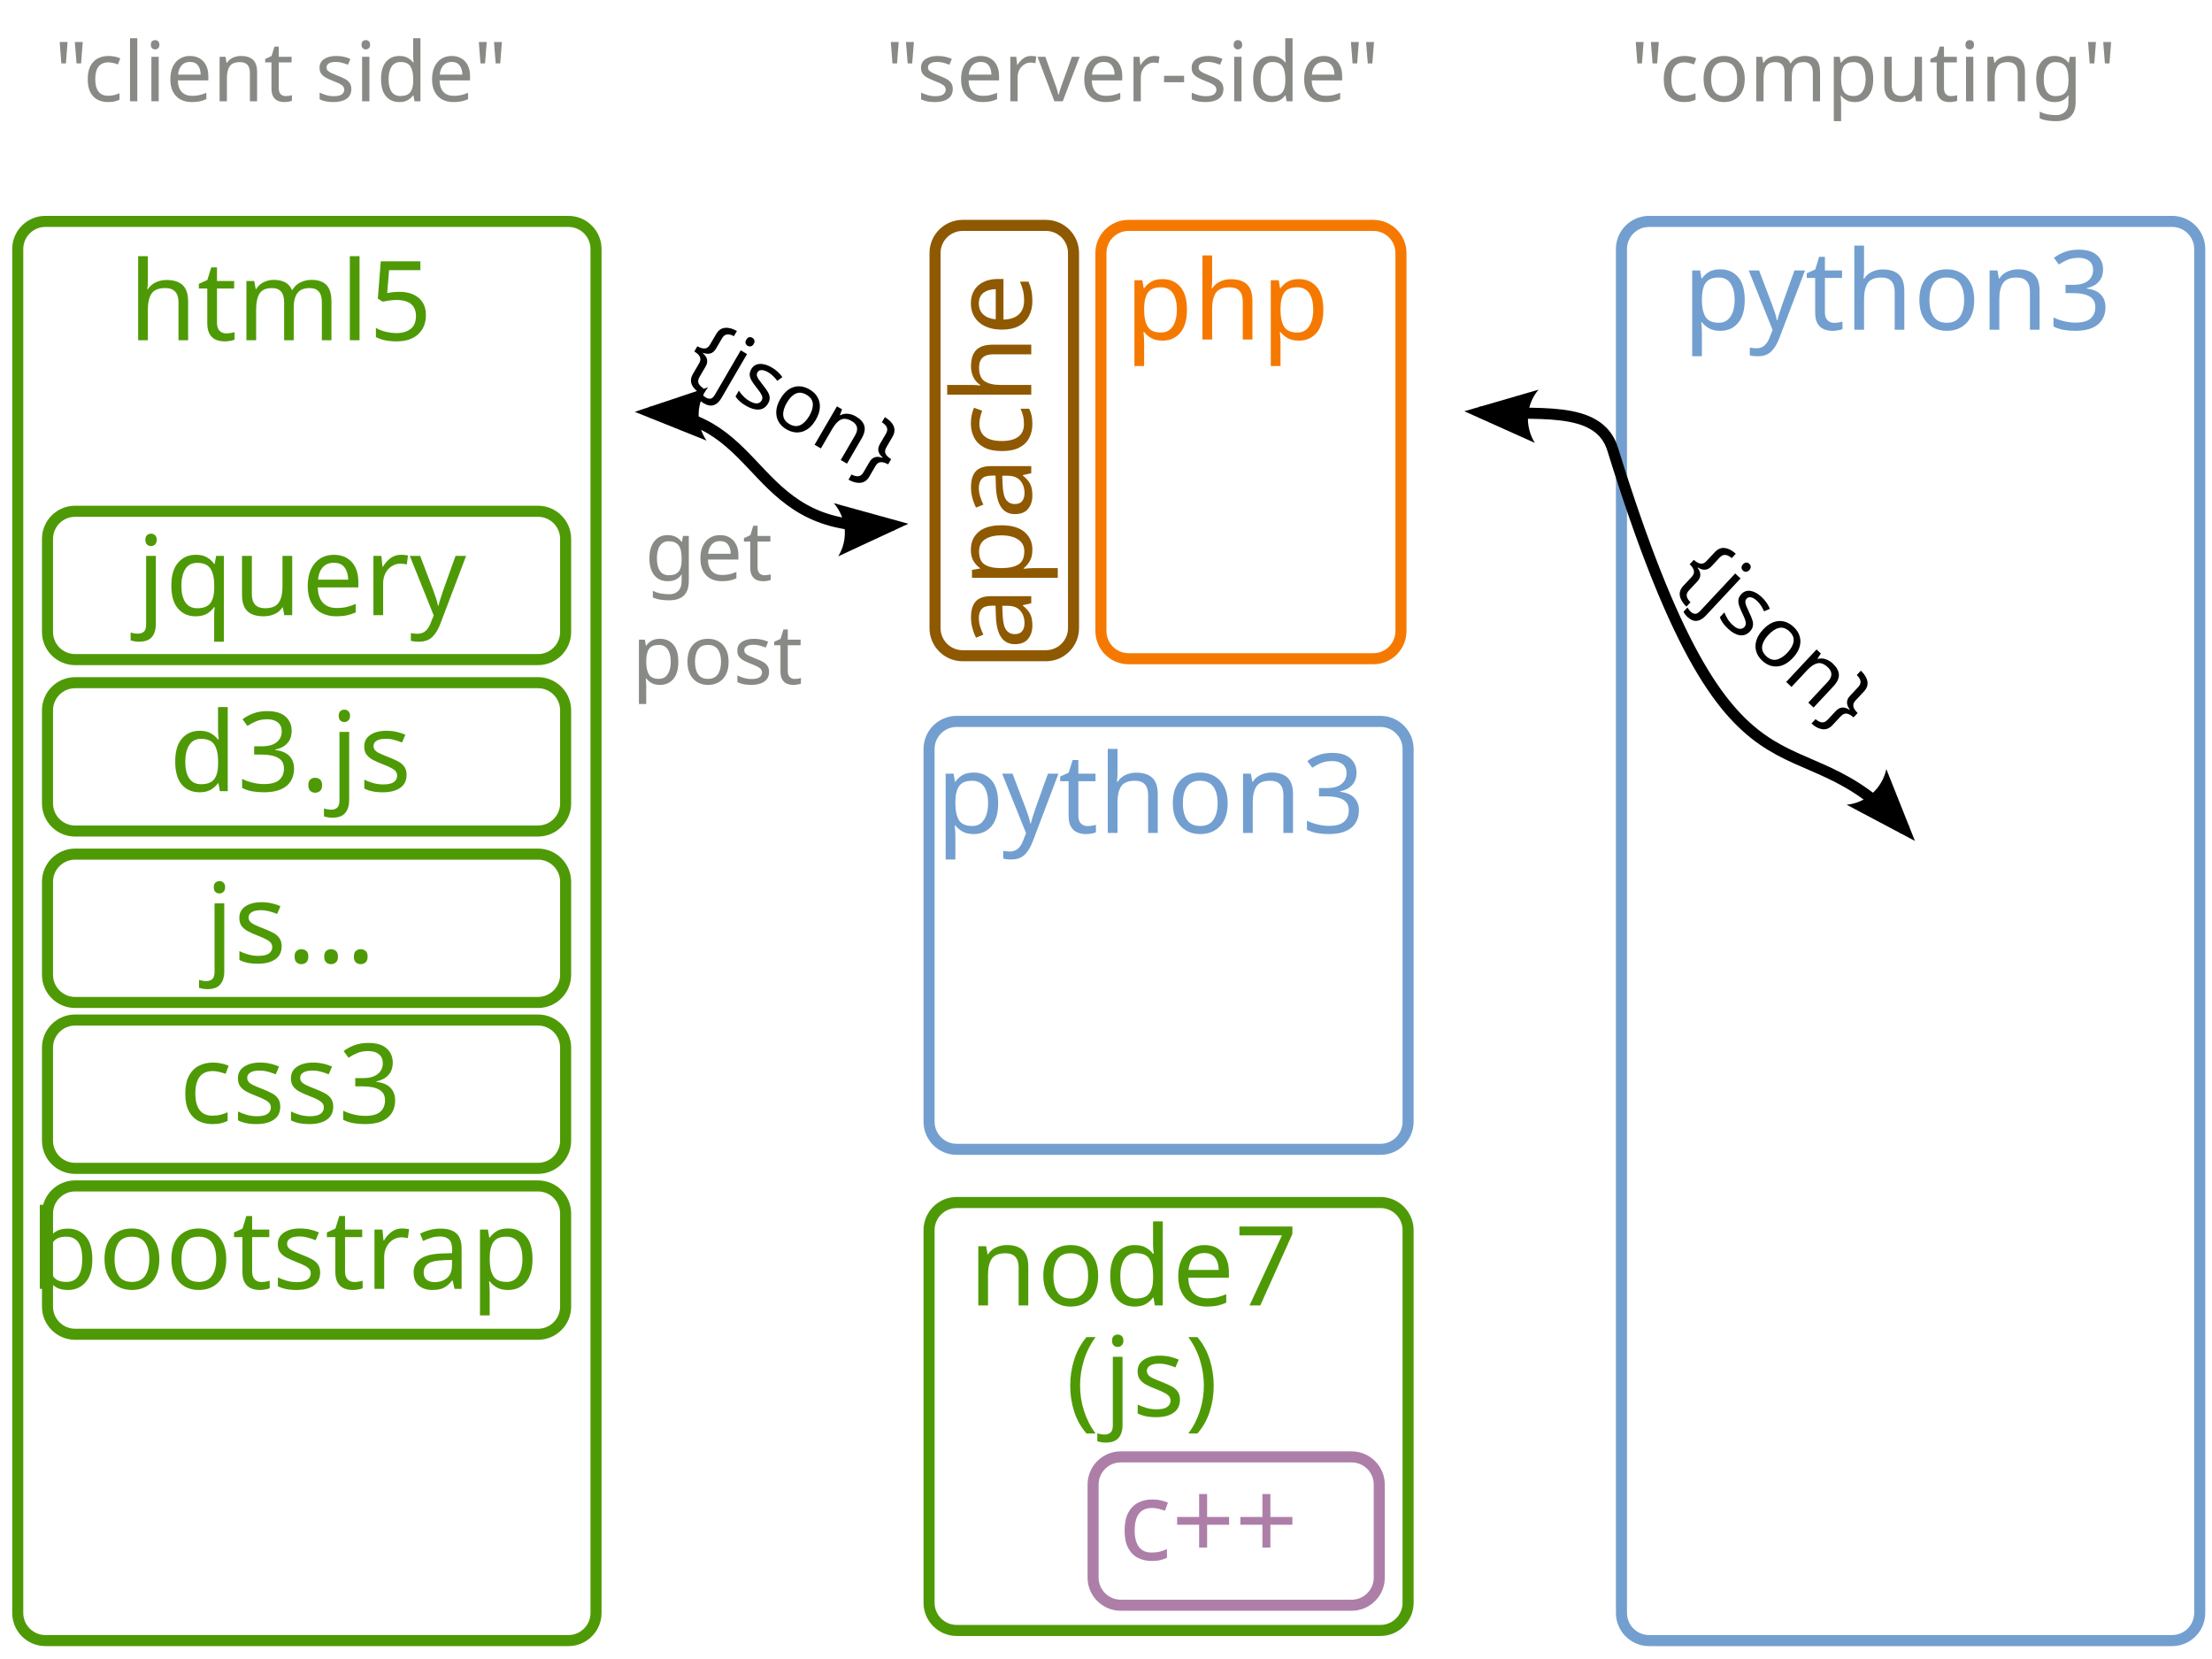
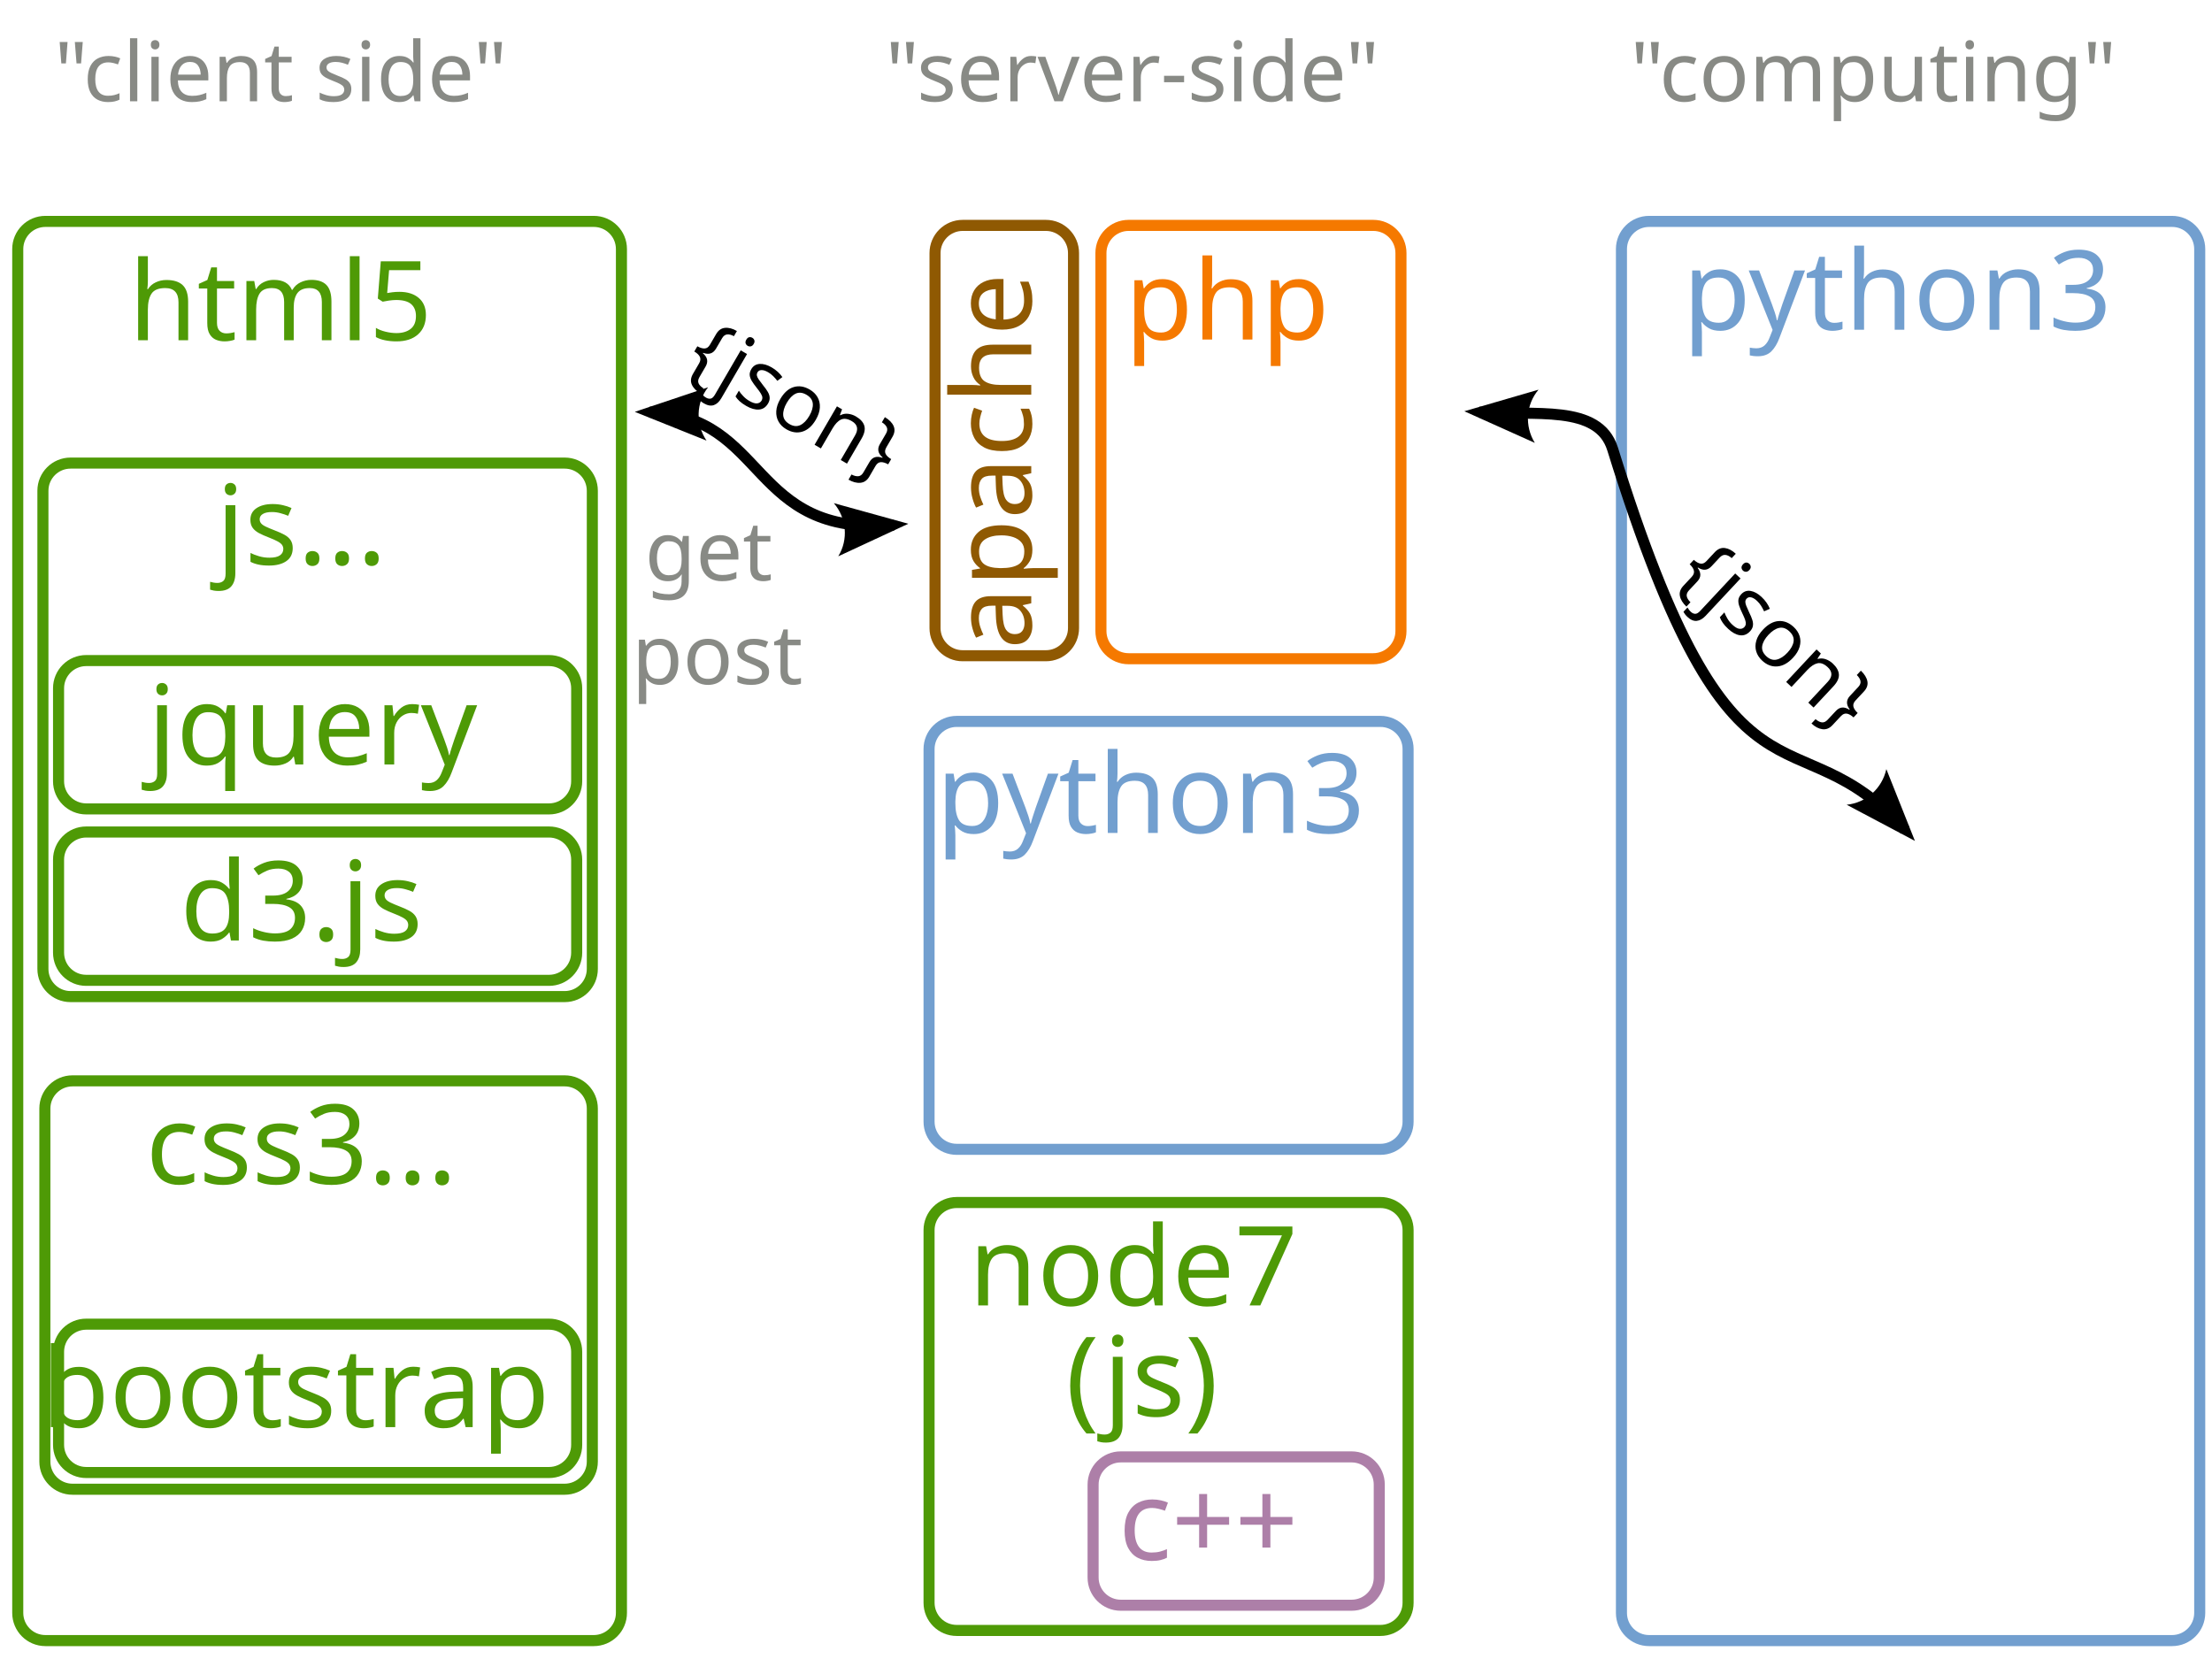
<svg xmlns="http://www.w3.org/2000/svg" width="800" height="600" id="svg2" version="1.1" ViewBox="0 0 400 800">
  <defs id="defs4">
    <marker style="overflow:visible;" id="marker5729" refX="0.0" refY="0.0" orient="auto">
      <path transform="scale(1.1) rotate(180) translate(1,0)" d="M 8.719,4.034 L -2.207,0.016 L 8.719,-4.002 C 6.973,-1.63 6.983,1.616 8.719,4.034 z " style="fill-rule:evenodd;stroke-width:0.625;stroke-linejoin:round;stroke:#888a85;stroke-opacity:1;fill:#888a85;fill-opacity:1" id="path5727" />
    </marker>
    <marker orient="auto" refY="0.0" refX="0.0" id="marker5509" style="overflow:visible">
      <path id="path5507" d="M 0.0,0.0 L 5.0,-5.0 L -12.5,0.0 L 5.0,5.0 L 0.0,0.0 z " style="fill-rule:evenodd;stroke:#888a85;stroke-width:1pt;stroke-opacity:1;fill:#888a85;fill-opacity:1" transform="scale(0.8) translate(12.5,0)" />
    </marker>
    <marker orient="auto" refY="0.0" refX="0.0" id="marker5453" style="overflow:visible">
      <path id="path5451" d="M 0.0,0.0 L 5.0,-5.0 L -12.5,0.0 L 5.0,5.0 L 0.0,0.0 z " style="fill-rule:evenodd;stroke:#888a85;stroke-width:1pt;stroke-opacity:1;fill:#888a85;fill-opacity:1" transform="scale(0.8) translate(12.5,0)" />
    </marker>
    <marker orient="auto" refY="0.0" refX="0.0" id="marker5341" style="overflow:visible">
      <path id="path5339" d="M 0.0,0.0 L 5.0,-5.0 L -12.5,0.0 L 5.0,5.0 L 0.0,0.0 z " style="fill-rule:evenodd;stroke:#888a85;stroke-width:1pt;stroke-opacity:1;fill:#888a85;fill-opacity:1" transform="scale(0.8) translate(12.5,0)" />
    </marker>
    <marker style="overflow:visible" id="marker5151" refX="0.0" refY="0.0" orient="auto">
      <path transform="scale(1.1) translate(1,0)" d="M 8.719,4.034 L -2.207,0.016 L 8.719,-4.002 C 6.973,-1.63 6.983,1.616 8.719,4.034 z " style="fill-rule:evenodd;stroke-width:0.625;stroke-linejoin:round;stroke:#888a85;stroke-opacity:1;fill:#888a85;fill-opacity:1" id="path5149" />
    </marker>
    <marker style="overflow:visible" id="marker5051" refX="0.0" refY="0.0" orient="auto">
      <path transform="scale(1.1) translate(1,0)" d="M 8.719,4.034 L -2.207,0.016 L 8.719,-4.002 C 6.973,-1.63 6.983,1.616 8.719,4.034 z " style="fill-rule:evenodd;stroke-width:0.625;stroke-linejoin:round;stroke:#888a85;stroke-opacity:1;fill:#888a85;fill-opacity:1" id="path5049" />
    </marker>
    <marker style="overflow:visible;" id="marker1593" refX="0.0" refY="0.0" orient="auto">
      <path transform="scale(0.4) rotate(180) translate(10,0)" style="fill-rule:evenodd;stroke:#888a85;stroke-width:1pt;stroke-opacity:1;fill:#888a85;fill-opacity:1" d="M 0.0,0.0 L 5.0,-5.0 L -12.5,0.0 L 5.0,5.0 L 0.0,0.0 z " id="path1591" />
    </marker>
    <marker style="overflow:visible;" id="marker1535" refX="0.0" refY="0.0" orient="auto">
      <path transform="scale(0.4) rotate(180) translate(10,0)" style="fill-rule:evenodd;stroke:#888a85;stroke-width:1pt;stroke-opacity:1;fill:#888a85;fill-opacity:1" d="M 0.0,0.0 L 5.0,-5.0 L -12.5,0.0 L 5.0,5.0 L 0.0,0.0 z " id="path1533" />
    </marker>
    <marker style="overflow:visible;" id="marker1483" refX="0.0" refY="0.0" orient="auto">
      <path transform="scale(0.4) rotate(180) translate(10,0)" style="fill-rule:evenodd;stroke:#888a85;stroke-width:1pt;stroke-opacity:1;fill:#888a85;fill-opacity:1" d="M 0.0,0.0 L 5.0,-5.0 L -12.5,0.0 L 5.0,5.0 L 0.0,0.0 z " id="path1481" />
    </marker>
    <marker orient="auto" refY="0" refX="0" id="Arrow2Mstart" style="overflow:visible">
      <path id="path3837" style="fill-rule:evenodd;stroke-width:0.625;stroke-linejoin:round" d="M 8.719,4.034 -2.207,0.016 8.719,-4.002 c -1.745,2.372 -1.735,5.617 -6e-7,8.035 z" transform="scale(0.6)" />
    </marker>
    <marker style="overflow:visible" id="Arrow2Mend" refX="0" refY="0" orient="auto">
      <path transform="scale(-0.6)" d="M 8.719,4.034 -2.207,0.016 8.719,-4.002 c -1.745,2.372 -1.735,5.617 -6e-7,8.035 z" style="fill-rule:evenodd;stroke-width:0.625;stroke-linejoin:round" id="path3840" />
    </marker>
    <marker style="overflow:visible" id="Arrow2Mend3" refX="0" refY="0" orient="auto">
      <path transform="scale(-0.6)" d="M 8.719,4.034 -2.207,0.016 8.719,-4.002 c -1.745,2.372 -1.735,5.617 -6e-7,8.035 z" style="fill:#d3d7cf;fill-rule:evenodd;stroke:#d3d7cf;stroke-width:0.625;stroke-linejoin:round" id="path4264" />
    </marker>
    <marker orient="auto" refY="0" refX="0" id="Arrow2Mstarte" style="overflow:visible">
      <path id="path4790" style="fill:#d3d7cf;fill-rule:evenodd;stroke:#d3d7cf;stroke-width:0.625;stroke-linejoin:round" d="M 8.719,4.034 -2.207,0.016 8.719,-4.002 c -1.745,2.372 -1.735,5.617 -6e-7,8.035 z" transform="scale(0.6)" />
    </marker>
    <marker style="overflow:visible" id="Arrow2MendK" refX="0" refY="0" orient="auto">
      <path transform="scale(-0.6)" d="M 8.719,4.034 -2.207,0.016 8.719,-4.002 c -1.745,2.372 -1.735,5.617 -6e-7,8.035 z" style="fill:#d3d7cf;fill-rule:evenodd;stroke:#d3d7cf;stroke-width:0.625;stroke-linejoin:round" id="path4793" />
    </marker>
  </defs>
  <g transform="translate(0,-452.3622)" id="layer1">
    <rect ry="10" rx="10" y="532.433" x="586.419" height="513.268" width="209.14" id="rect2985" style="color:#000000;display:inline;overflow:visible;visibility:visible;fill:none;stroke:#729fcf;stroke-width:4;stroke-miterlimit:4;stroke-dasharray:none;stroke-dashoffset:0;stroke-opacity:1;marker:none;enable-background:accumulate" />
    <text id="text3755" y="571.612" x="693.979" style="font-style:normal;font-variant:normal;font-weight:normal;font-stretch:normal;line-height:0%;font-family:'Droid Sans';-inkscape-font-specification:'Droid Sans';text-align:center;letter-spacing:0px;word-spacing:0px;text-anchor:middle;fill:#729fcf;fill-opacity:1;stroke:none" xml:space="preserve">
      <tspan style="font-style:normal;font-variant:normal;font-weight:normal;font-stretch:normal;font-size:40px;line-height:1.25;font-family:Ubuntu;-inkscape-font-specification:Ubuntu;fill:#729fcf" y="571.612" x="693.979" id="tspan3757">python3</tspan>
    </text>
    <rect style="color:#000000;display:inline;overflow:visible;visibility:visible;fill:none;stroke:#8f5902;stroke-width:4;stroke-miterlimit:4;stroke-dasharray:none;stroke-dashoffset:0;stroke-opacity:1;marker:none;enable-background:accumulate" id="rect3787" width="50.089" height="155.641" x="338.166" y="533.878" rx="10" ry="10" />
    <text id="text3791" y="575.423" x="109.234" style="font-style:normal;font-variant:normal;font-weight:normal;font-stretch:normal;line-height:0%;font-family:'Droid Sans';-inkscape-font-specification:'Droid Sans';text-align:center;letter-spacing:0px;word-spacing:0px;text-anchor:middle;fill:#4e9a06;fill-opacity:1;stroke:none" xml:space="preserve">
      <tspan style="font-style:normal;font-variant:normal;font-weight:normal;font-stretch:normal;font-size:40px;line-height:1.25;font-family:Ubuntu;-inkscape-font-specification:Ubuntu;fill:#4e9a06" y="575.423" x="109.234" id="tspan3793">html5</tspan>
    </text>
    <text transform="rotate(-90)" id="text3781" y="372.969" x="-611.403" style="font-style:normal;font-variant:normal;font-weight:normal;font-stretch:normal;line-height:0%;font-family:'Droid Sans';-inkscape-font-specification:'Droid Sans';text-align:center;letter-spacing:0px;word-spacing:0px;text-anchor:middle;fill:#8f5902;fill-opacity:1;stroke:none" xml:space="preserve">
      <tspan style="font-style:normal;font-variant:normal;font-weight:normal;font-stretch:normal;font-size:40px;line-height:1.25;font-family:Ubuntu;-inkscape-font-specification:Ubuntu;fill:#8f5902;stroke:none" y="372.969" x="-611.403" id="tspan3783">apache</tspan>
    </text>
    <text xml:space="preserve" style="font-style:normal;font-variant:normal;font-weight:normal;font-stretch:normal;line-height:0%;font-family:'Droid Sans';-inkscape-font-specification:'Droid Sans';text-align:center;letter-spacing:0px;word-spacing:0px;text-anchor:middle;fill:#888a85;fill-opacity:1;stroke:none" x="267.227" y="662.269" id="text4253">
      <tspan id="tspan4255" x="267.227" y="662.269" style="font-style:normal;font-variant:normal;font-weight:normal;font-stretch:normal;font-size:30px;line-height:1.25;font-family:Ubuntu;-inkscape-font-specification:Ubuntu;fill:#888a85">get</tspan>
      <tspan id="tspan4257" x="267.227" y="699.769" style="font-style:normal;font-variant:normal;font-weight:normal;font-stretch:normal;font-size:30px;line-height:1.25;font-family:Ubuntu;-inkscape-font-specification:Ubuntu;fill:#888a85">post</tspan>
    </text>
    <rect ry="10" rx="10" y="533.878" x="398.166" height="156.719" width="108.509" id="rect4223" style="color:#000000;display:inline;overflow:visible;visibility:visible;fill:none;stroke:#f57900;stroke-width:4;stroke-miterlimit:4;stroke-dasharray:none;stroke-dashoffset:0;stroke-opacity:1;marker:none;enable-background:accumulate" />
    <text xml:space="preserve" style="font-style:normal;font-variant:normal;font-weight:normal;font-stretch:normal;line-height:0%;font-family:'Droid Sans';-inkscape-font-specification:'Droid Sans';text-align:center;letter-spacing:0px;word-spacing:0px;text-anchor:middle;fill:#f57900;fill-opacity:1;stroke:none" x="451.632" y="575.151" id="text4225">
      <tspan id="tspan4227" x="451.632" y="575.151" style="font-style:normal;font-variant:normal;font-weight:normal;font-stretch:normal;font-size:40px;line-height:1.25;font-family:Ubuntu;-inkscape-font-specification:Ubuntu;fill:#f57900">php</tspan>
    </text>
    <text id="text4245" y="69.604" x="943.036" style="font-style:normal;font-variant:normal;font-weight:normal;font-stretch:normal;line-height:0%;font-family:'Droid Sans';-inkscape-font-specification:'Droid Sans';text-align:center;letter-spacing:0px;word-spacing:0px;text-anchor:middle;fill:#000000;fill-opacity:1;stroke:none;" xml:space="preserve" transform="rotate(43.06272)">
      <tspan style="font-style:normal;font-variant:normal;font-weight:normal;font-stretch:normal;font-size:30px;line-height:1.25;font-family:Ubuntu;-inkscape-font-specification:Ubuntu;fill:#000000;" y="69.604" x="943.036" id="tspan4247">{json}</tspan>
    </text>
-     <text id="text1333" y="674.849" x="116.806" style="font-style:normal;font-variant:normal;font-weight:normal;font-stretch:normal;line-height:0%;font-family:'Droid Sans';-inkscape-font-specification:'Droid Sans';text-align:center;letter-spacing:0px;word-spacing:0px;text-anchor:middle;fill:#4e9a06;fill-opacity:1;stroke:none" xml:space="preserve">
-       <tspan style="font-style:normal;font-variant:normal;font-weight:normal;font-stretch:normal;font-size:40px;line-height:1.25;font-family:Ubuntu;-inkscape-font-specification:Ubuntu;fill:#4e9a06" y="674.849" x="116.806" id="tspan1331">jquery</tspan>
+     <text id="text1333" y="728.849" x="120.806" style="font-style:normal;font-variant:normal;font-weight:normal;font-stretch:normal;line-height:0%;font-family:'Droid Sans';-inkscape-font-specification:'Droid Sans';text-align:center;letter-spacing:0px;word-spacing:0px;text-anchor:middle;fill:#4e9a06;fill-opacity:1;stroke:none" xml:space="preserve">
+       <tspan style="font-style:normal;font-variant:normal;font-weight:normal;font-stretch:normal;font-size:40px;line-height:1.25;font-family:Ubuntu;-inkscape-font-specification:Ubuntu;fill:#4e9a06" y="728.849" x="120.806" id="tspan1331">jquery</tspan>
    </text>
-     <rect ry="10" rx="10" y="637.266" x="17.177" height="53.648" width="187.388" id="rect1335" style="color:#000000;display:inline;overflow:visible;visibility:visible;fill:none;stroke:#4e9a06;stroke-width:4;stroke-miterlimit:4;stroke-dasharray:none;stroke-dashoffset:0;stroke-opacity:1;marker:none;enable-background:accumulate" />
-     <text id="text1345" y="738.497" x="112.806" style="font-style:normal;font-variant:normal;font-weight:normal;font-stretch:normal;line-height:0%;font-family:'Droid Sans';-inkscape-font-specification:'Droid Sans';text-align:center;letter-spacing:0px;word-spacing:0px;text-anchor:middle;fill:#4e9a06;fill-opacity:1;stroke:none" xml:space="preserve">
-       <tspan style="font-style:normal;font-variant:normal;font-weight:normal;font-stretch:normal;font-size:40px;line-height:1.25;font-family:Ubuntu;-inkscape-font-specification:Ubuntu;fill:#4e9a06" y="738.497" x="112.806" id="tspan1343">d3.js</tspan>
+     <rect ry="10" rx="10" y="691.266" x="21.177" height="53.648" width="187.388" id="rect1335" style="color:#000000;display:inline;overflow:visible;visibility:visible;fill:none;stroke:#4e9a06;stroke-width:4;stroke-miterlimit:4;stroke-dasharray:none;stroke-dashoffset:0;stroke-opacity:1;marker:none;enable-background:accumulate" />
+     <text id="text1345" y="792.497" x="116.806" style="font-style:normal;font-variant:normal;font-weight:normal;font-stretch:normal;line-height:0%;font-family:'Droid Sans';-inkscape-font-specification:'Droid Sans';text-align:center;letter-spacing:0px;word-spacing:0px;text-anchor:middle;fill:#4e9a06;fill-opacity:1;stroke:none" xml:space="preserve">
+       <tspan style="font-style:normal;font-variant:normal;font-weight:normal;font-stretch:normal;font-size:40px;line-height:1.25;font-family:Ubuntu;-inkscape-font-specification:Ubuntu;fill:#4e9a06" y="792.497" x="116.806" id="tspan1343">d3.js</tspan>
    </text>
-     <rect style="color:#000000;display:inline;overflow:visible;visibility:visible;fill:none;stroke:#4e9a06;stroke-width:4;stroke-miterlimit:4;stroke-dasharray:none;stroke-dashoffset:0;stroke-opacity:1;marker:none;enable-background:accumulate" id="rect1349" width="187.388" height="53.648" x="17.177" y="699.267" rx="10" ry="10" />
-     <text xml:space="preserve" style="font-style:normal;font-variant:normal;font-weight:normal;font-stretch:normal;line-height:0%;font-family:'Droid Sans';-inkscape-font-specification:'Droid Sans';text-align:center;letter-spacing:0px;word-spacing:0px;text-anchor:middle;fill:#4e9a06;fill-opacity:1;stroke:none" x="112.806" y="800.497" id="text1353">
-       <tspan id="tspan1351" x="112.806" y="800.497" style="font-style:normal;font-variant:normal;font-weight:normal;font-stretch:normal;font-size:40px;line-height:1.25;font-family:Ubuntu;-inkscape-font-specification:Ubuntu;fill:#4e9a06">js...</tspan>
+     <rect style="color:#000000;display:inline;overflow:visible;visibility:visible;fill:none;stroke:#4e9a06;stroke-width:4;stroke-miterlimit:4;stroke-dasharray:none;stroke-dashoffset:0;stroke-opacity:1;marker:none;enable-background:accumulate" id="rect1349" width="187.388" height="53.648" x="21.177" y="753.267" rx="10" ry="10" />
+     <text xml:space="preserve" style="font-style:normal;font-variant:normal;font-weight:normal;font-stretch:normal;line-height:0%;font-family:'Droid Sans';-inkscape-font-specification:'Droid Sans';text-align:center;letter-spacing:0px;word-spacing:0px;text-anchor:middle;fill:#4e9a06;fill-opacity:1;stroke:none" x="116.806" y="656.497" id="text1353">
+       <tspan id="tspan1351" x="116.806" y="656.497" style="font-style:normal;font-variant:normal;font-weight:normal;font-stretch:normal;font-size:40px;line-height:1.25;font-family:Ubuntu;-inkscape-font-specification:Ubuntu;fill:#4e9a06">js...</tspan>
    </text>
-     <rect ry="10" rx="10" y="761.267" x="17.177" height="53.648" width="187.388" id="rect1355" style="color:#000000;display:inline;overflow:visible;visibility:visible;fill:none;stroke:#4e9a06;stroke-width:4;stroke-miterlimit:4;stroke-dasharray:none;stroke-dashoffset:0;stroke-opacity:1;marker:none;enable-background:accumulate" />
-     <rect style="color:#000000;display:inline;overflow:visible;visibility:visible;fill:none;stroke:#4e9a06;stroke-width:4;stroke-miterlimit:4;stroke-dasharray:none;stroke-dashoffset:0;stroke-opacity:1;marker:none;enable-background:accumulate" id="rect1357" width="187.388" height="53.648" x="17.177" y="821.267" rx="10" ry="10" />
-     <text id="text1361" y="858.497" x="112.806" style="font-style:normal;font-variant:normal;font-weight:normal;font-stretch:normal;line-height:0%;font-family:'Droid Sans';-inkscape-font-specification:'Droid Sans';text-align:center;letter-spacing:0px;word-spacing:0px;text-anchor:middle;fill:#4e9a06;fill-opacity:1;stroke:none" xml:space="preserve">
-       <tspan style="font-style:normal;font-variant:normal;font-weight:normal;font-stretch:normal;font-size:40px;line-height:1.25;font-family:Ubuntu;-inkscape-font-specification:Ubuntu;fill:#4e9a06" y="858.497" x="112.806" id="tspan1359">css3</tspan>
+     <rect ry="10" rx="10" y="619.845" x="15.521" height="192.948" width="198.701" id="rect1355" style="color:#000000;display:inline;overflow:visible;visibility:visible;fill:none;stroke:#4e9a06;stroke-width:4;stroke-miterlimit:4;stroke-dasharray:none;stroke-dashoffset:0;stroke-opacity:1;marker:none;enable-background:accumulate" />
+     <rect style="color:#000000;display:inline;overflow:visible;visibility:visible;fill:none;stroke:#4e9a06;stroke-width:4;stroke-miterlimit:4;stroke-dasharray:none;stroke-dashoffset:0;stroke-opacity:1;marker:none;enable-background:accumulate" id="rect1357" width="197.994" height="147.694" x="16.228" y="843.267" rx="10" ry="10" />
+     <text id="text1361" y="880.497" x="116.806" style="font-style:normal;font-variant:normal;font-weight:normal;font-stretch:normal;line-height:0%;font-family:'Droid Sans';-inkscape-font-specification:'Droid Sans';text-align:center;letter-spacing:0px;word-spacing:0px;text-anchor:middle;fill:#4e9a06;fill-opacity:1;stroke:none" xml:space="preserve">
+       <tspan style="font-style:normal;font-variant:normal;font-weight:normal;font-stretch:normal;font-size:40px;line-height:1.25;font-family:Ubuntu;-inkscape-font-specification:Ubuntu;fill:#4e9a06" y="880.497" x="116.806" id="tspan1359">css3...</tspan>
    </text>
-     <rect ry="10" rx="10" y="881.267" x="17.177" height="53.648" width="187.388" id="rect1363" style="color:#000000;display:inline;overflow:visible;visibility:visible;fill:none;stroke:#4e9a06;stroke-width:4;stroke-miterlimit:4;stroke-dasharray:none;stroke-dashoffset:0;stroke-opacity:1;marker:none;enable-background:accumulate" />
-     <text xml:space="preserve" style="font-style:normal;font-variant:normal;font-weight:normal;font-stretch:normal;line-height:0%;font-family:'Droid Sans';-inkscape-font-specification:'Droid Sans';text-align:center;letter-spacing:0px;word-spacing:0px;text-anchor:middle;fill:#4e9a06;fill-opacity:1;stroke:none" x="110.685" y="918.497" id="text1367">
-       <tspan id="tspan1365" x="110.685" y="918.497" style="font-style:normal;font-variant:normal;font-weight:normal;font-stretch:normal;font-size:40px;line-height:1.25;font-family:Ubuntu;-inkscape-font-specification:Ubuntu;fill:#4e9a06">bootstrap</tspan>
+     <rect ry="10" rx="10" y="931.267" x="21.177" height="53.648" width="187.388" id="rect1363" style="color:#000000;display:inline;overflow:visible;visibility:visible;fill:none;stroke:#4e9a06;stroke-width:4;stroke-miterlimit:4;stroke-dasharray:none;stroke-dashoffset:0;stroke-opacity:1;marker:none;enable-background:accumulate" />
+     <text xml:space="preserve" style="font-style:normal;font-variant:normal;font-weight:normal;font-stretch:normal;line-height:0%;font-family:'Droid Sans';-inkscape-font-specification:'Droid Sans';text-align:center;letter-spacing:0px;word-spacing:0px;text-anchor:middle;fill:#4e9a06;fill-opacity:1;stroke:none" x="114.685" y="968.497" id="text1367">
+       <tspan id="tspan1365" x="114.685" y="968.497" style="font-style:normal;font-variant:normal;font-weight:normal;font-stretch:normal;font-size:40px;line-height:1.25;font-family:Ubuntu;-inkscape-font-specification:Ubuntu;fill:#4e9a06">bootstrap</tspan>
    </text>
    <text xml:space="preserve" style="font-style:normal;font-variant:normal;font-weight:normal;font-stretch:normal;line-height:0%;font-family:'Droid Sans';-inkscape-font-specification:'Droid Sans';text-align:center;letter-spacing:0px;word-spacing:0px;text-anchor:middle;fill:#729fcf;fill-opacity:1;stroke:none" x="423.979" y="753.612" id="text1379">
      <tspan id="tspan1377" x="423.979" y="753.612" style="font-style:normal;font-variant:normal;font-weight:normal;font-stretch:normal;font-size:40px;line-height:1.25;font-family:Ubuntu;-inkscape-font-specification:Ubuntu;fill:#729fcf">python3</tspan>
    </text>
    <rect style="color:#000000;display:inline;overflow:visible;visibility:visible;fill:none;stroke:#4e9a06;stroke-width:4;stroke-miterlimit:4;stroke-dasharray:none;stroke-dashoffset:0;stroke-opacity:1;marker:none;enable-background:accumulate" id="rect1381" width="173.246" height="154.765" x="336.006" y="887.267" rx="10" ry="10" />
    <text id="text1385" y="924.497" x="420.806" style="font-style:normal;font-variant:normal;font-weight:normal;font-stretch:normal;line-height:1;font-family:'Droid Sans';-inkscape-font-specification:'Droid Sans';text-align:center;letter-spacing:0px;word-spacing:0px;text-anchor:middle;fill:#4e9a06;fill-opacity:1;stroke:none" xml:space="preserve">
      <tspan style="font-style:normal;font-variant:normal;font-weight:normal;font-stretch:normal;font-size:40px;line-height:1;font-family:Ubuntu;-inkscape-font-specification:Ubuntu;fill:#4e9a06" y="924.497" x="420.806" id="tspan1383">node7</tspan>
      <tspan style="font-style:normal;font-variant:normal;font-weight:normal;font-stretch:normal;font-size:40px;line-height:1;font-family:Ubuntu;-inkscape-font-specification:Ubuntu;fill:#4e9a06" y="964.497" x="420.806" id="tspan1421">(js)</tspan>
    </text>
    <rect ry="10" rx="10" y="979.267" x="395.334" height="53.648" width="103.495" id="rect1387" style="color:#000000;display:inline;overflow:visible;visibility:visible;fill:none;stroke:#ad7fa8;stroke-width:4;stroke-miterlimit:4;stroke-dasharray:none;stroke-dashoffset:0;stroke-opacity:1;marker:none;enable-background:accumulate" />
    <text xml:space="preserve" style="font-style:normal;font-variant:normal;font-weight:normal;font-stretch:normal;line-height:0%;font-family:'Droid Sans';-inkscape-font-specification:'Droid Sans';text-align:center;letter-spacing:0px;word-spacing:0px;text-anchor:middle;fill:#ad7fa8;fill-opacity:1;stroke:none" x="444.806" y="1016.497" id="text1391">
      <tspan id="tspan1389" x="444.806" y="1016.497" style="font-style:normal;font-variant:normal;font-weight:normal;font-stretch:normal;font-size:40px;line-height:1.25;font-family:Ubuntu;-inkscape-font-specification:Ubuntu;fill:#ad7fa8">c++</tspan>
    </text>
    <rect ry="10" rx="10" y="713.267" x="336.006" height="154.765" width="173.246" id="rect1393" style="color:#000000;display:inline;overflow:visible;visibility:visible;fill:none;stroke:#729fcf;stroke-width:4;stroke-miterlimit:4;stroke-dasharray:none;stroke-dashoffset:0;stroke-opacity:1;marker:none;enable-background:accumulate" />
-     <rect style="color:#000000;display:inline;overflow:visible;visibility:visible;fill:none;stroke:#4e9a06;stroke-width:4;stroke-miterlimit:4;stroke-dasharray:none;stroke-dashoffset:0;stroke-opacity:1;marker:none;enable-background:accumulate" id="rect1397" width="209.14" height="513.268" x="6.419" y="532.433" rx="10" ry="10" />
+     <rect style="color:#000000;display:inline;overflow:visible;visibility:visible;fill:none;stroke:#4e9a06;stroke-width:4;stroke-miterlimit:4;stroke-dasharray:none;stroke-dashoffset:0;stroke-opacity:1;marker:none;enable-background:accumulate" id="rect1397" width="218.332" height="513.268" x="6.419" y="532.433" rx="10" ry="10" />
    <path id="path1407" d="m 534.885,601.425 c 20.114,1.399 43.256,-3.087 48.348,13.346 43.906,141.678 65.295,92.699 105.758,137.798" style="fill:none;stroke:#000000;stroke-width:4;stroke-linecap:butt;stroke-linejoin:miter;stroke-miterlimit:4;stroke-dasharray:none;stroke-opacity:1;marker-start:url(#Arrow2Mstart);marker-end:url(#Arrow2Mend)" />
    <text id="text1413" y="488.979" x="109.349" style="font-style:normal;font-variant:normal;font-weight:normal;font-stretch:normal;line-height:0%;font-family:'Droid Sans';-inkscape-font-specification:'Droid Sans';text-align:center;letter-spacing:0px;word-spacing:0px;text-anchor:middle;fill:#888a85;fill-opacity:1;stroke:none;" xml:space="preserve">
      <tspan style="font-style:normal;font-variant:normal;font-weight:normal;font-stretch:normal;font-size:30px;line-height:1.25;font-family:Ubuntu;-inkscape-font-specification:Ubuntu;fill:#888a85;" y="488.979" x="109.349" id="tspan1411">"client side"</tspan>
    </text>
    <text xml:space="preserve" style="font-style:normal;font-variant:normal;font-weight:normal;font-stretch:normal;line-height:0%;font-family:'Droid Sans';-inkscape-font-specification:'Droid Sans';text-align:center;letter-spacing:0px;word-spacing:0px;text-anchor:middle;fill:#888a85;fill-opacity:1;stroke:none;" x="417.349" y="488.979" id="text1419">
      <tspan id="tspan1417" x="417.349" y="488.979" style="font-style:normal;font-variant:normal;font-weight:normal;font-stretch:normal;font-size:30px;line-height:1.25;font-family:Ubuntu;-inkscape-font-specification:Ubuntu;fill:#888a85;">"server-side"</tspan>
    </text>
    <text transform="rotate(30.20225)" xml:space="preserve" style="font-style:normal;font-variant:normal;font-weight:normal;font-stretch:normal;line-height:0%;font-family:'Droid Sans';-inkscape-font-specification:'Droid Sans';text-align:center;letter-spacing:0px;word-spacing:0px;text-anchor:middle;fill:#000000;fill-opacity:1;stroke:none;" x="556.888" y="381.774" id="text1425">
      <tspan id="tspan1423" x="556.888" y="381.774" style="font-style:normal;font-variant:normal;font-weight:normal;font-stretch:normal;font-size:30px;line-height:1.25;font-family:Ubuntu;-inkscape-font-specification:Ubuntu;fill:#000000;">{json}</tspan>
    </text>
    <text id="text1429" y="488.979" x="685.349" style="font-style:normal;font-variant:normal;font-weight:normal;font-stretch:normal;line-height:0%;font-family:'Droid Sans';-inkscape-font-specification:'Droid Sans';text-align:center;letter-spacing:0px;word-spacing:0px;text-anchor:middle;fill:#888a85;fill-opacity:1;stroke:none;" xml:space="preserve">
      <tspan style="font-style:normal;font-variant:normal;font-weight:normal;font-stretch:normal;font-size:30px;line-height:1.25;font-family:Ubuntu;-inkscape-font-specification:Ubuntu;fill:#888a85;" y="488.979" x="685.349" id="tspan1427">"computing"</tspan>
    </text>
    <path style="fill:none;stroke:#000000;stroke-width:4;stroke-linecap:butt;stroke-linejoin:miter;stroke-miterlimit:4;stroke-dasharray:none;stroke-opacity:1;marker-start:url(#Arrow2Mstart);marker-end:url(#Arrow2Mend)" d="m 234.885,601.425 c 42.926,1.253 35.743,45.19 88.346,40.835" id="path5035" />
  </g>
</svg>
